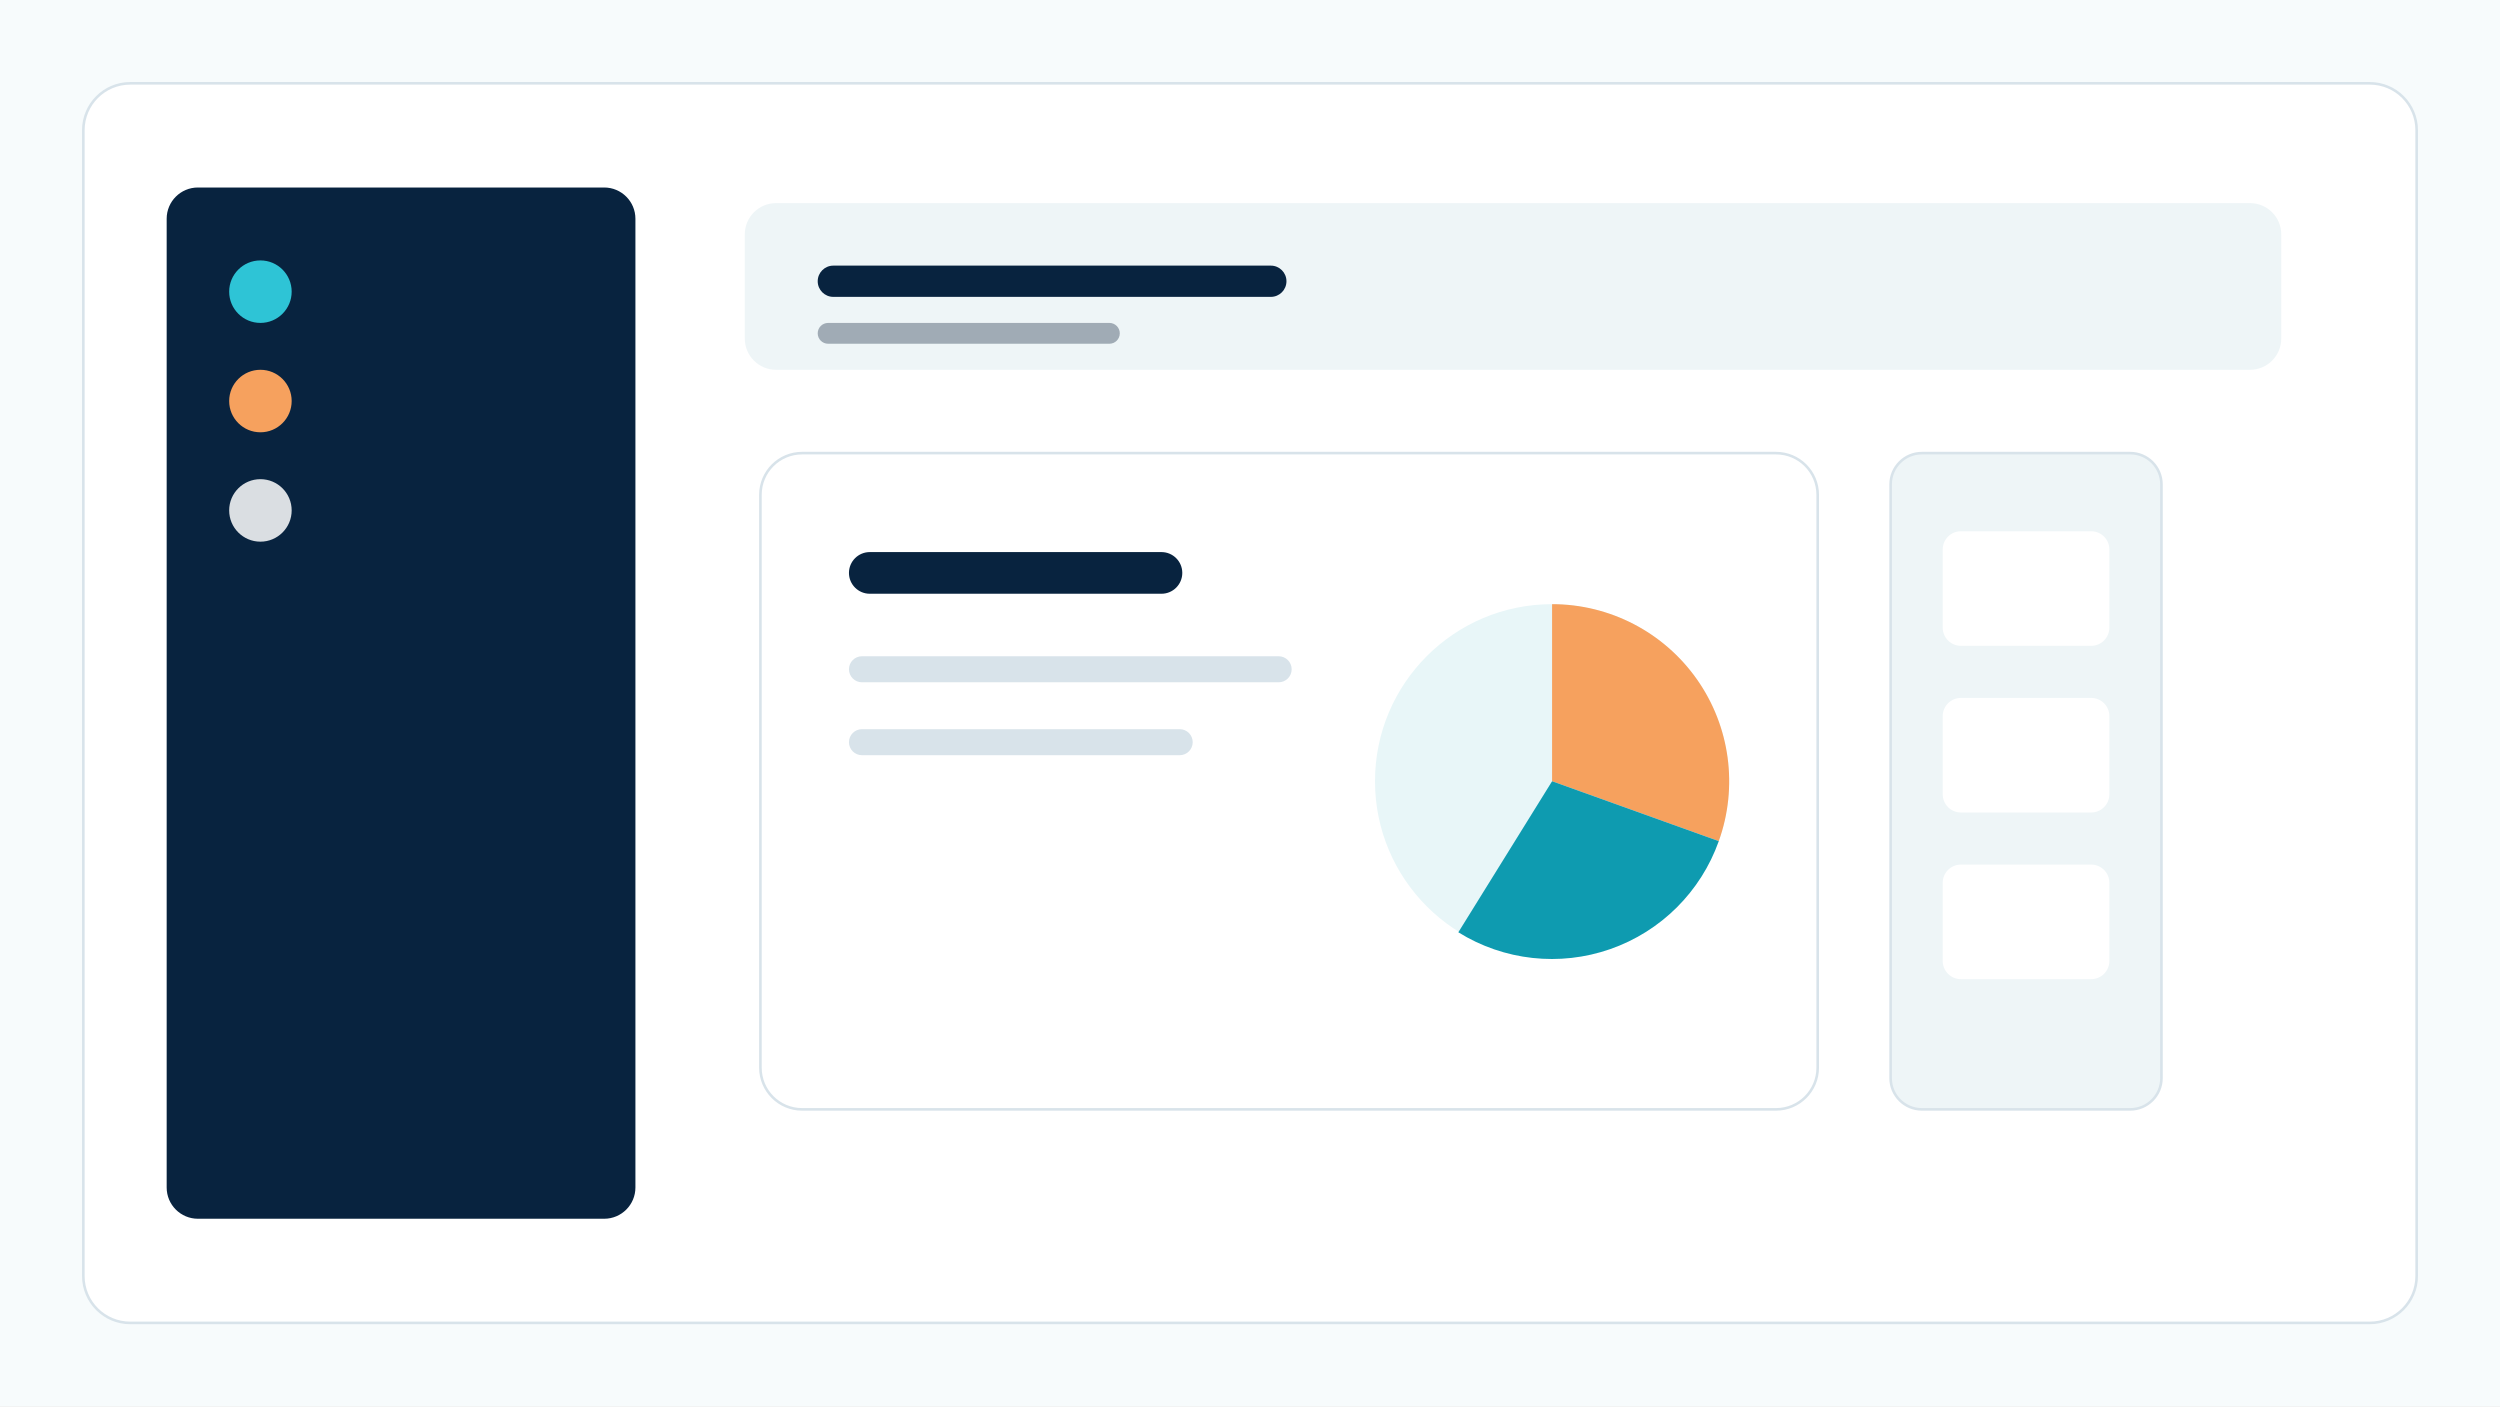
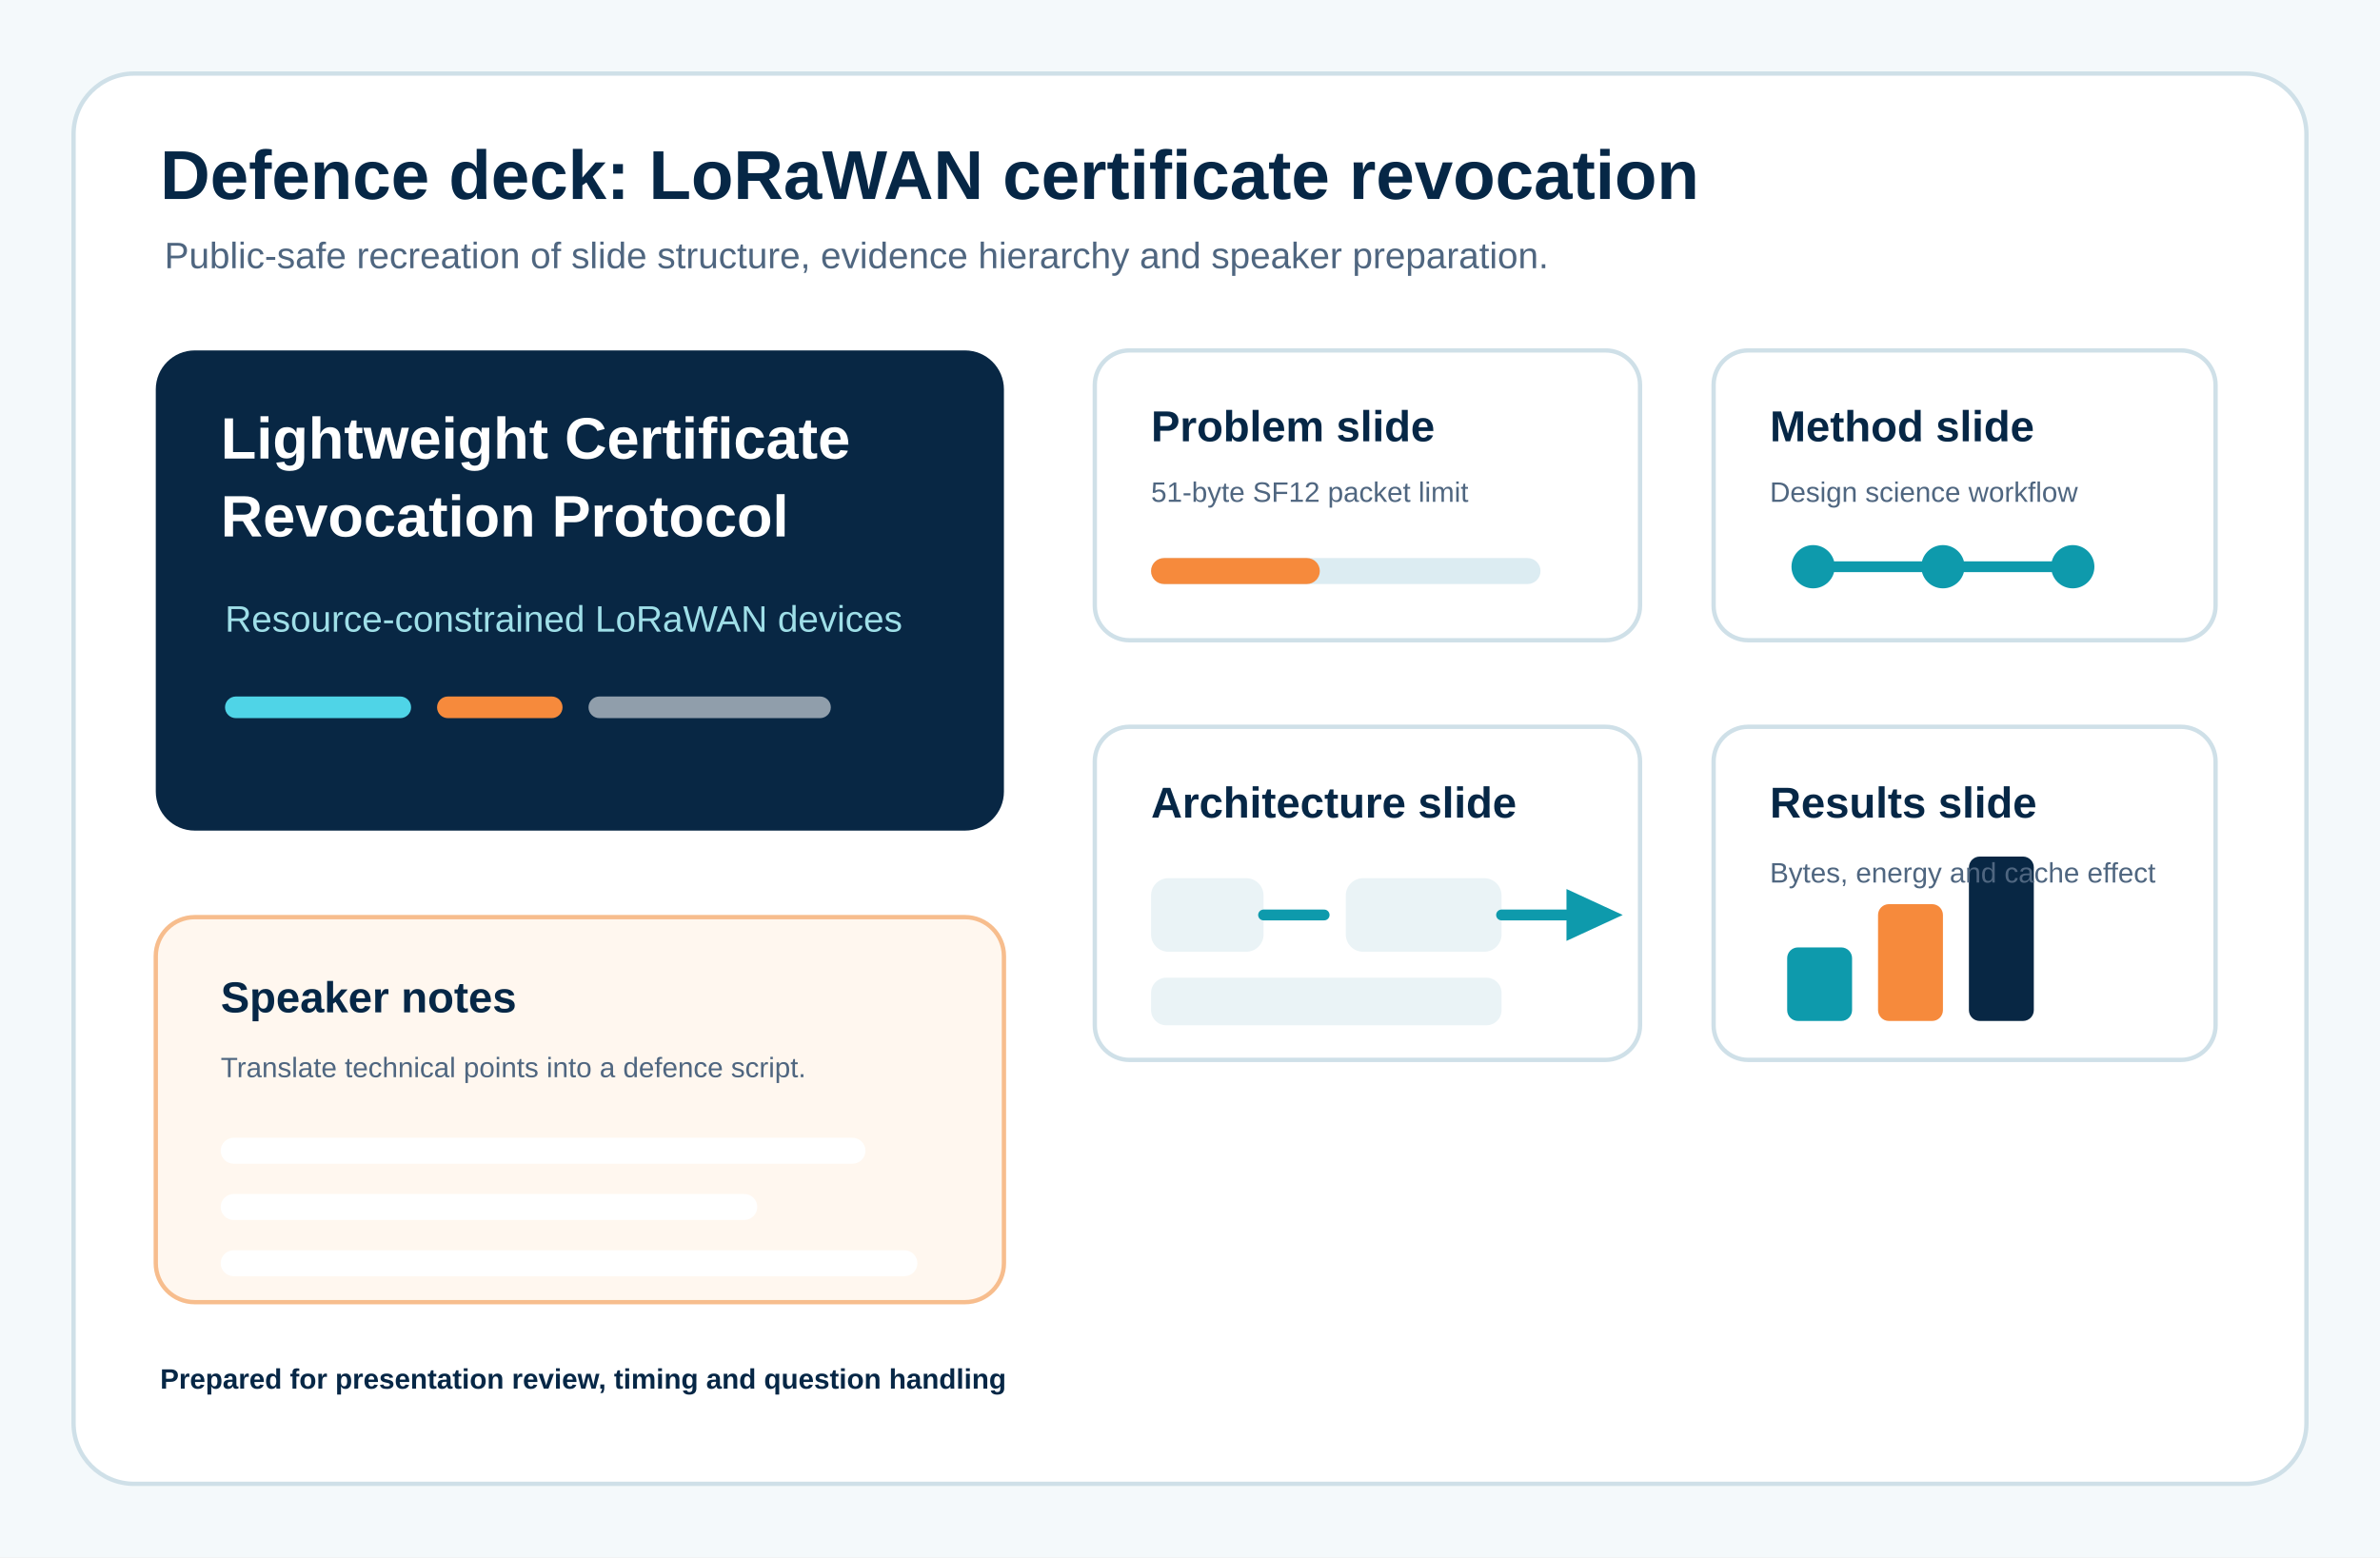
- <svg xmlns="http://www.w3.org/2000/svg" viewBox="0 0 960 540" role="img">
-   <rect width="960" height="540" fill="#f7fbfc" />
-   <rect x="32" y="32" width="896" height="476" rx="18" fill="#ffffff" stroke="#d8e3ea" />
-   <rect x="64" y="72" width="180" height="396" rx="12" fill="#08233f" />
-   <circle cx="100" cy="112" r="12" fill="#2ec4d6" />
-   <circle cx="100" cy="154" r="12" fill="#f6a15e" />
-   <circle cx="100" cy="196" r="12" fill="#ffffff" opacity=".85" />
-   <rect x="286" y="78" width="590" height="64" rx="12" fill="#eef5f7" />
-   <rect x="314" y="102" width="180" height="12" rx="6" fill="#08233f" />
-   <rect x="314" y="124" width="116" height="8" rx="4" fill="#526173" opacity=".5" />
-   <rect x="292" y="174" width="406" height="252" rx="16" fill="#ffffff" stroke="#d8e3ea" />
-   <rect x="326" y="212" width="128" height="16" rx="8" fill="#08233f" />
-   <rect x="326" y="252" width="170" height="10" rx="5" fill="#d8e3ea" />
-   <rect x="326" y="280" width="132" height="10" rx="5" fill="#d8e3ea" />
-   <circle cx="596" cy="300" r="68" fill="#e8f6f8" />
-   <path d="M596 300 L596 232 A68 68 0 0 1 660 323 Z" fill="#f6a15e" />
-   <path d="M596 300 L660 323 A68 68 0 0 1 560 358 Z" fill="#0e9bb0" />
-   <rect x="726" y="174" width="104" height="252" rx="12" fill="#eef5f7" stroke="#d8e3ea" />
-   <rect x="746" y="204" width="64" height="44" rx="7" fill="#fff" />
-   <rect x="746" y="268" width="64" height="44" rx="7" fill="#fff" />
-   <rect x="746" y="332" width="64" height="44" rx="7" fill="#fff" />
+ <svg xmlns="http://www.w3.org/2000/svg" viewBox="0 0 1100 720" role="img" aria-labelledby="title desc">
+   <defs>
+     <style>
+       .bg{fill:#f4f9fb}.panel{fill:#fff;stroke:#cfe0e8;stroke-width:2}.dark{fill:#082744}.ink{fill:#062746;font-family:Arial,Helvetica,sans-serif;font-weight:700}.muted{fill:#4f6680;font-family:Arial,Helvetica,sans-serif}.small{font-size:17px}.label{font-size:20px}.title{font-size:32px}.tiny{font-size:13px}.accent{fill:#0e9aac}.orange{fill:#f68a3c}.line{stroke:#0e9aac;stroke-width:5;stroke-linecap:round}.grid{stroke:#e2edf2;stroke-width:1}.soft{fill:#eaf3f6}.note{fill:#fff7ef;stroke:#f7bd8d;stroke-width:2}.bar{fill:#dcecf2}.bar2{fill:#0e9aac}.bar3{fill:#f68a3c}.bar4{fill:#082744}
+     </style>
+   </defs>
+   <rect class="bg" width="1100" height="720" />
+   <rect class="panel" x="34" y="34" width="1032" height="652" rx="28" />
+   <text class="ink title" x="74" y="92">Defence deck: LoRaWAN certificate revocation</text>
+   <text class="muted small" x="76" y="124">Public-safe recreation of slide structure, evidence hierarchy and speaker preparation.</text>
+   <rect class="dark" x="72" y="162" width="392" height="222" rx="18" />
+   <text fill="#fff" font-family="Arial,Helvetica,sans-serif" font-weight="700" font-size="27" x="102" y="212">Lightweight Certificate</text>
+   <text fill="#fff" font-family="Arial,Helvetica,sans-serif" font-weight="700" font-size="27" x="102" y="248">Revocation Protocol</text>
+   <text fill="#9fdfe8" font-family="Arial,Helvetica,sans-serif" font-size="17" x="104" y="292">Resource-constrained LoRaWAN devices</text>
+   <rect x="104" y="322" width="86" height="10" rx="5" fill="#4fd4e7" />
+   <rect x="202" y="322" width="58" height="10" rx="5" fill="#f68a3c" />
+   <rect x="272" y="322" width="112" height="10" rx="5" fill="#ffffff" opacity=".55" />
+   <rect class="panel" x="506" y="162" width="252" height="134" rx="16" />
+   <text class="ink label" x="532" y="204">Problem slide</text>
+   <text class="muted tiny" x="532" y="232">51-byte SF12 packet limit</text>
+   <rect class="bar" x="532" y="258" width="180" height="12" rx="6" />
+   <rect class="bar3" x="532" y="258" width="78" height="12" rx="6" />
+   <rect class="panel" x="792" y="162" width="232" height="134" rx="16" />
+   <text class="ink label" x="818" y="204">Method slide</text>
+   <text class="muted tiny" x="818" y="232">Design science workflow</text>
+   <circle class="accent" cx="838" cy="262" r="10" />
+   <circle class="accent" cx="898" cy="262" r="10" />
+   <circle class="accent" cx="958" cy="262" r="10" />
+   <path class="line" d="M848 262 H888 M908 262 H948" />
+   <rect class="panel" x="506" y="336" width="252" height="154" rx="16" />
+   <text class="ink label" x="532" y="378">Architecture slide</text>
+   <rect class="soft" x="532" y="406" width="52" height="34" rx="8" />
+   <rect class="soft" x="622" y="406" width="72" height="34" rx="8" />
+   <rect class="soft" x="532" y="452" width="162" height="22" rx="7" />
+   <path class="line" d="M584 423 H612 M694 423 H724" />
+   <path d="M724 411 L750 423 L724 435 Z" fill="#0e9aac" />
+   <rect class="panel" x="792" y="336" width="232" height="154" rx="16" />
+   <text class="ink label" x="818" y="378">Results slide</text>
+   <rect class="bar2" x="826" y="438" width="30" height="34" rx="5" />
+   <rect class="bar3" x="868" y="418" width="30" height="54" rx="5" />
+   <rect class="bar4" x="910" y="396" width="30" height="76" rx="5" />
+   <text class="muted tiny" x="818" y="408">Bytes, energy and cache effect</text>
+   <rect class="note" x="72" y="424" width="392" height="178" rx="18" />
+   <text class="ink label" x="102" y="468">Speaker notes</text>
+   <text class="muted tiny" x="102" y="498">Translate technical points into a defence script.</text>
+   <rect fill="#fff" x="102" y="526" width="298" height="12" rx="6" />
+   <rect fill="#fff" x="102" y="552" width="248" height="12" rx="6" />
+   <rect fill="#fff" x="102" y="578" width="322" height="12" rx="6" />
+   <text class="ink tiny" x="74" y="642">Prepared for presentation review, timing and question handling</text>
</svg>
